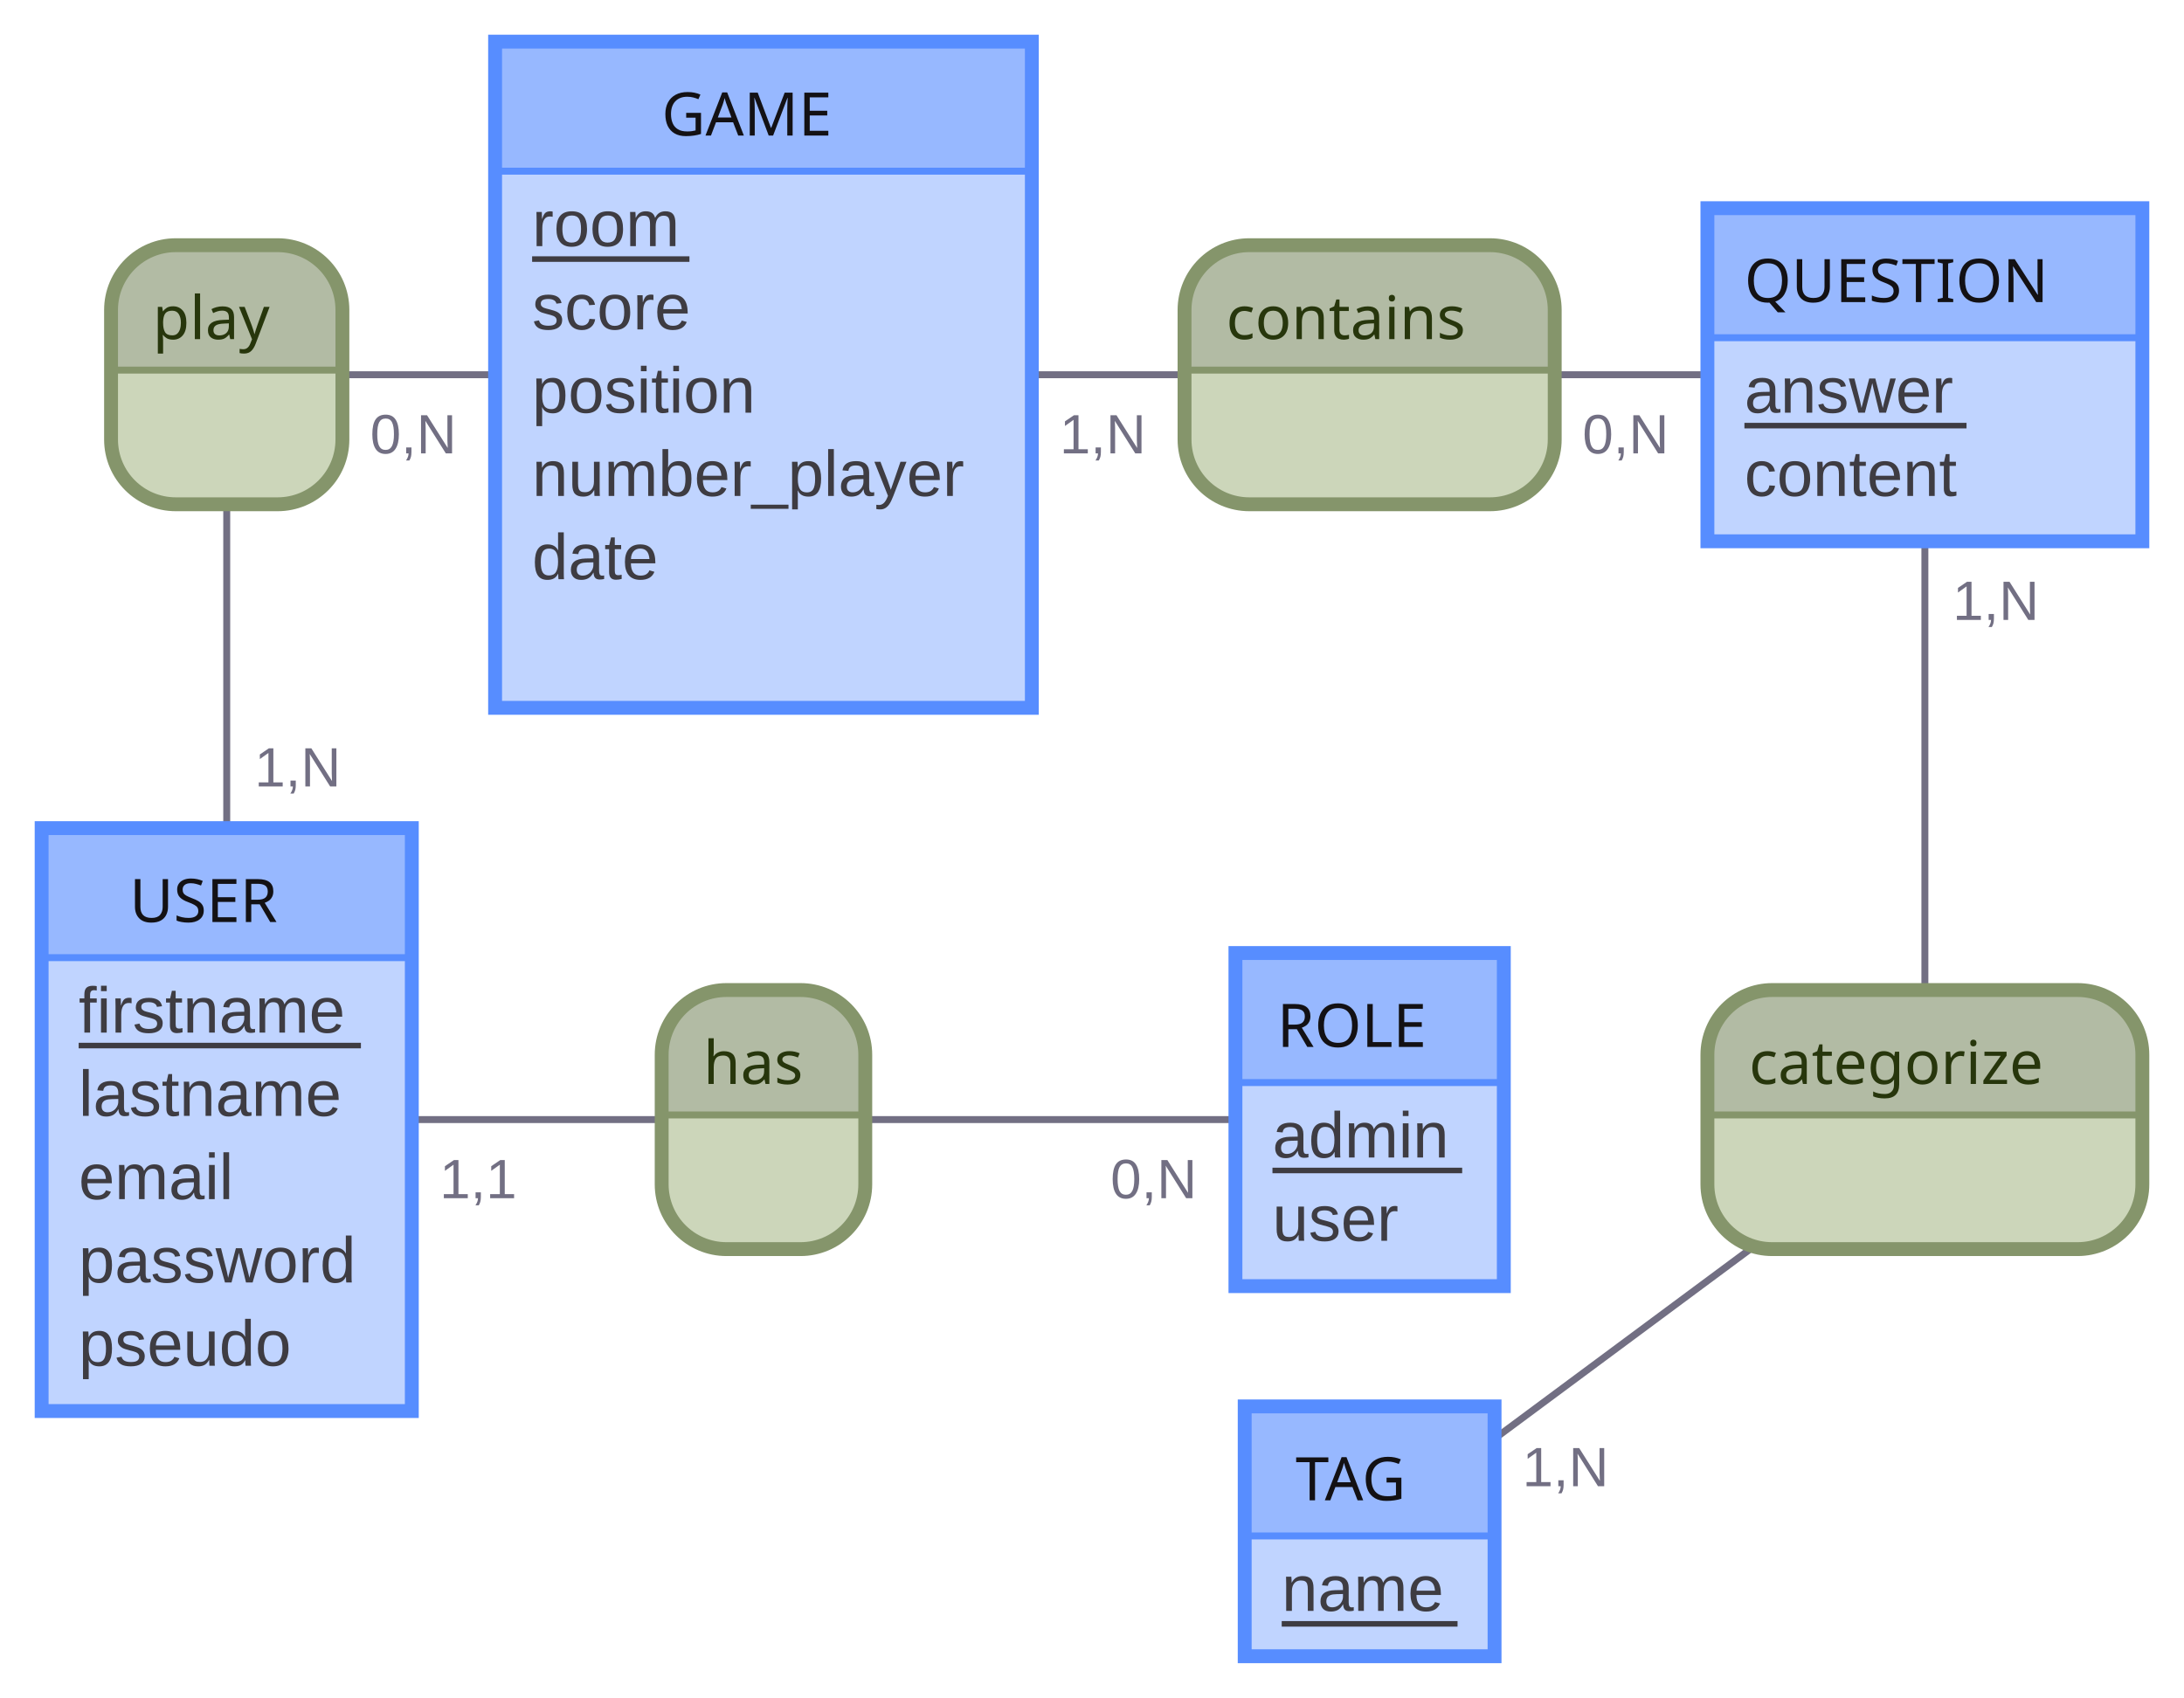
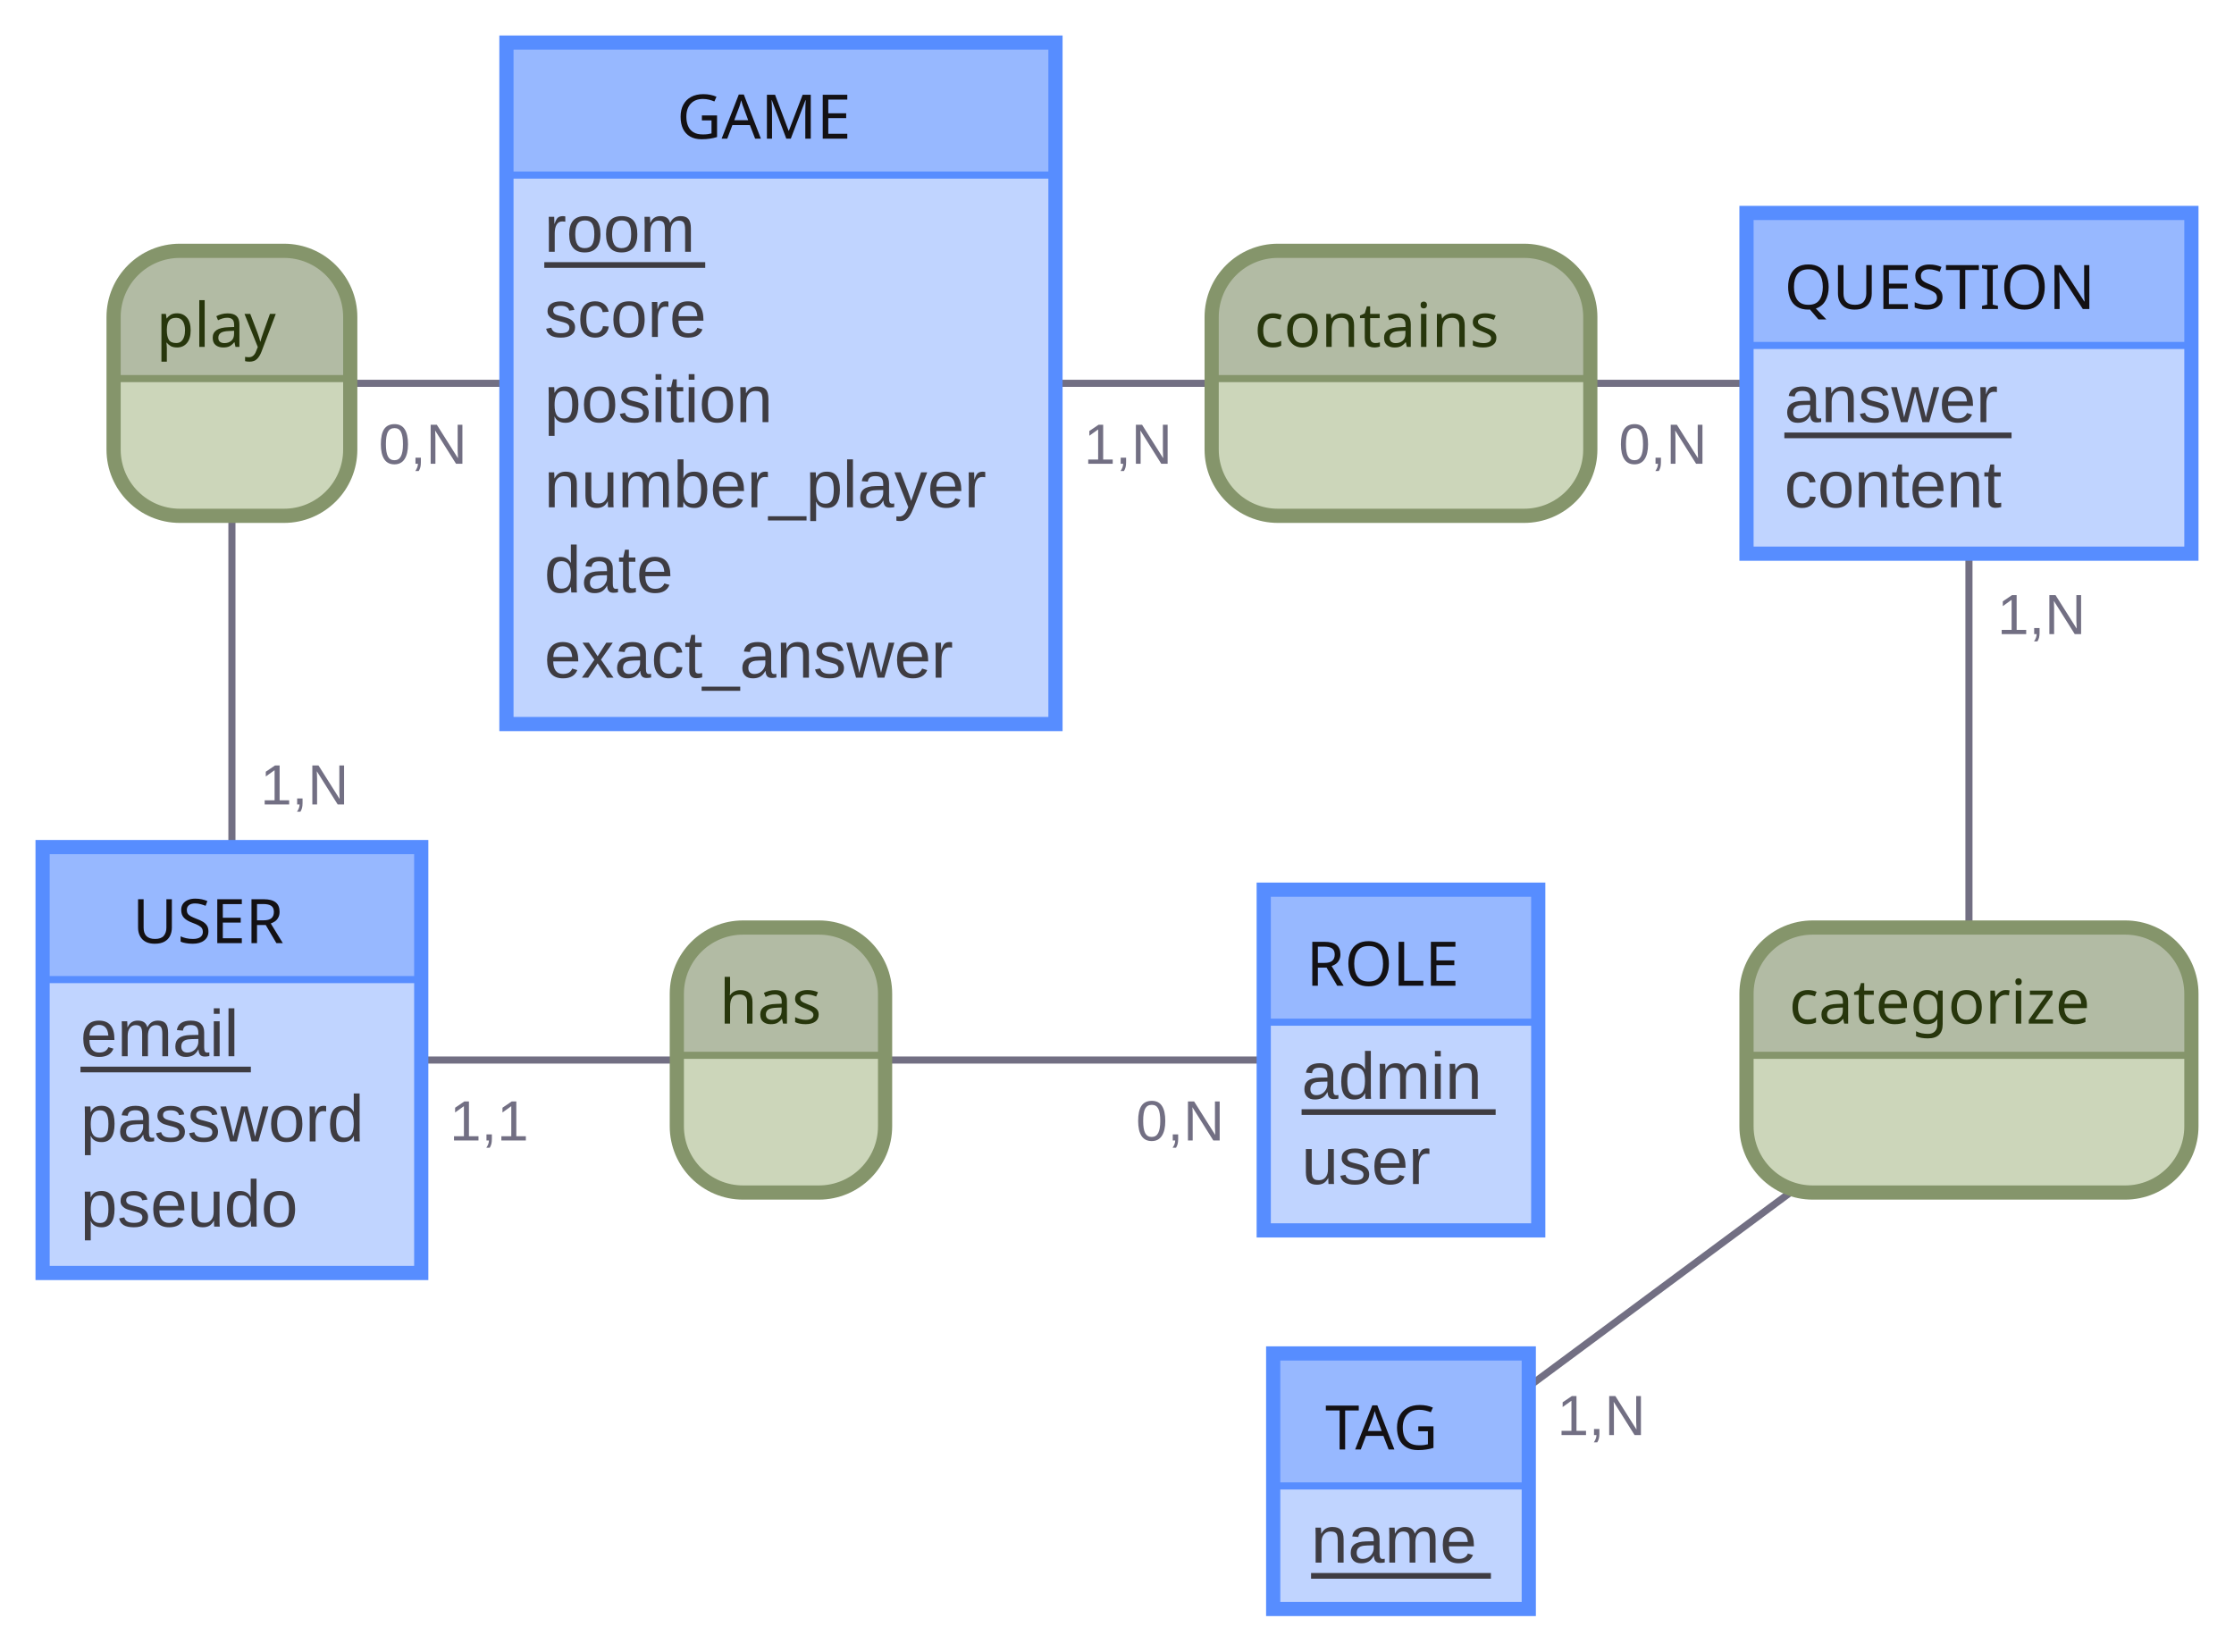
- <svg xmlns="http://www.w3.org/2000/svg" width="472" height="367" view_box="0 0 472 367">\n\n<rect id="frame" x="0" y="0" width="472" height="367" fill="none" stroke="none" stroke-width="0" />
-   <line x1="49" y1="242" x2="165" y2="242" stroke="#726f83" stroke-width="1.5" />
-   <text x="95" y="259.0" fill="#726f83" font-family="Arial" font-size="12">1,1</text>
-   <line x1="296" y1="242" x2="165" y2="242" stroke="#726f83" stroke-width="1.5" />
-   <text x="240" y="259.0" fill="#726f83" font-family="Arial" font-size="12">0,N</text>
+ <svg xmlns="http://www.w3.org/2000/svg" width="472" height="349" view_box="0 0 472 349">\n\n<rect id="frame" x="0" y="0" width="472" height="349" fill="none" stroke="none" stroke-width="0" />
+   <line x1="49" y1="224" x2="165" y2="224" stroke="#726f83" stroke-width="1.5" />
+   <text x="95" y="241.0" fill="#726f83" font-family="Arial" font-size="12">1,1</text>
+   <line x1="296" y1="224" x2="165" y2="224" stroke="#726f83" stroke-width="1.5" />
+   <text x="240" y="241.0" fill="#726f83" font-family="Arial" font-size="12">0,N</text>
  <g id="association-has">
-     <path d="M 173 214 a 14 14 90 0 1 14 14 V 241 h -44 V 228 a 14 14 90 0 1 14 -14" fill="#b2bba4" stroke="#b2bba4" stroke-width="0" />
-     <path d="M 187 241.0 v 15 a 14 14 90 0 1 -14 14 H 157 a 14 14 90 0 1 -14 -14 V 241.0 H 44" fill="#ccd6ba" stroke="#ccd6ba" stroke-width="0" />
-     <rect x="143" y="214" width="44" height="56" fill="none" rx="14" stroke="#85956b" stroke-width="3" />
-     <line x1="143" y1="241" x2="187" y2="241" stroke="#85956b" stroke-width="1.5" />
-     <text x="152" y="234.3" fill="#27360c" font-family="Arial Black" font-size="13">has</text>
+     <path d="M 173 196 a 14 14 90 0 1 14 14 V 223 h -44 V 210 a 14 14 90 0 1 14 -14" fill="#b2bba4" stroke="#b2bba4" stroke-width="0" />
+     <path d="M 187 223.0 v 15 a 14 14 90 0 1 -14 14 H 157 a 14 14 90 0 1 -14 -14 V 223.0 H 44" fill="#ccd6ba" stroke="#ccd6ba" stroke-width="0" />
+     <rect x="143" y="196" width="44" height="56" fill="none" rx="14" stroke="#85956b" stroke-width="3" />
+     <line x1="143" y1="223" x2="187" y2="223" stroke="#85956b" stroke-width="1.5" />
+     <text x="152" y="216.3" fill="#27360c" font-family="Arial Black" font-size="13">has</text>
  </g>
  <line x1="165" y1="81" x2="49" y2="81" stroke="#726f83" stroke-width="1.5" />
  <text x="80" y="98.0" fill="#726f83" font-family="Arial" font-size="12">0,N</text>
-   <line x1="49" y1="242" x2="49" y2="81" stroke="#726f83" stroke-width="1.5" />
+   <line x1="49" y1="224" x2="49" y2="81" stroke="#726f83" stroke-width="1.5" />
  <text x="55.0" y="170" fill="#726f83" font-family="Arial" font-size="12">1,N</text>
  <g id="association-play">
    <path d="M 60 53 a 14 14 90 0 1 14 14 V 80 h -50 V 67 a 14 14 90 0 1 14 -14" fill="#b2bba4" stroke="#b2bba4" stroke-width="0" />
    <path d="M 74 80.0 v 15 a 14 14 90 0 1 -14 14 H 38 a 14 14 90 0 1 -14 -14 V 80.0 H 50" fill="#ccd6ba" stroke="#ccd6ba" stroke-width="0" />
    <rect x="24" y="53" width="50" height="56" fill="none" rx="14" stroke="#85956b" stroke-width="3" />
    <line x1="24" y1="80" x2="74" y2="80" stroke="#85956b" stroke-width="1.5" />
    <text x="33" y="73.3" fill="#27360c" font-family="Arial Black" font-size="13">play</text>
  </g>
  <line x1="165" y1="81" x2="296" y2="81" stroke="#726f83" stroke-width="1.5" />
  <text x="229" y="98.0" fill="#726f83" font-family="Arial" font-size="12">1,N</text>
  <line x1="416" y1="81" x2="296" y2="81" stroke="#726f83" stroke-width="1.5" />
  <text x="342" y="98.0" fill="#726f83" font-family="Arial" font-size="12">0,N</text>
  <g id="association-contains">
    <path d="M 322 53 a 14 14 90 0 1 14 14 V 80 h -80 V 67 a 14 14 90 0 1 14 -14" fill="#b2bba4" stroke="#b2bba4" stroke-width="0" />
    <path d="M 336 80.0 v 15 a 14 14 90 0 1 -14 14 H 270 a 14 14 90 0 1 -14 -14 V 80.0 H 80" fill="#ccd6ba" stroke="#ccd6ba" stroke-width="0" />
    <rect x="256" y="53" width="80" height="56" fill="none" rx="14" stroke="#85956b" stroke-width="3" />
    <line x1="256" y1="80" x2="336" y2="80" stroke="#85956b" stroke-width="1.5" />
    <text x="265" y="73.3" fill="#27360c" font-family="Arial Black" font-size="13">contains</text>
  </g>
-   <line x1="416" y1="81" x2="416" y2="242" stroke="#726f83" stroke-width="1.5" />
+   <line x1="416" y1="81" x2="416" y2="224" stroke="#726f83" stroke-width="1.5" />
  <text x="422.0" y="134" fill="#726f83" font-family="Arial" font-size="12">1,N</text>
-   <line x1="296" y1="331" x2="416" y2="242" stroke="#726f83" stroke-width="1.5" />
-   <text x="329" y="321.25" fill="#726f83" font-family="Arial" font-size="12">1,N</text>
+   <line x1="296" y1="313" x2="416" y2="224" stroke="#726f83" stroke-width="1.5" />
+   <text x="329" y="303.25" fill="#726f83" font-family="Arial" font-size="12">1,N</text>
  <g id="association-categorize">
-     <path d="M 449 214 a 14 14 90 0 1 14 14 V 241 h -94 V 228 a 14 14 90 0 1 14 -14" fill="#b2bba4" stroke="#b2bba4" stroke-width="0" />
-     <path d="M 463 241.0 v 15 a 14 14 90 0 1 -14 14 H 383 a 14 14 90 0 1 -14 -14 V 241.0 H 94" fill="#ccd6ba" stroke="#ccd6ba" stroke-width="0" />
-     <rect x="369" y="214" width="94" height="56" fill="none" rx="14" stroke="#85956b" stroke-width="3" />
-     <line x1="369" y1="241" x2="463" y2="241" stroke="#85956b" stroke-width="1.5" />
-     <text x="378" y="234.3" fill="#27360c" font-family="Arial Black" font-size="13">categorize</text>
+     <path d="M 449 196 a 14 14 90 0 1 14 14 V 223 h -94 V 210 a 14 14 90 0 1 14 -14" fill="#b2bba4" stroke="#b2bba4" stroke-width="0" />
+     <path d="M 463 223.0 v 15 a 14 14 90 0 1 -14 14 H 383 a 14 14 90 0 1 -14 -14 V 223.0 H 94" fill="#ccd6ba" stroke="#ccd6ba" stroke-width="0" />
+     <rect x="369" y="196" width="94" height="56" fill="none" rx="14" stroke="#85956b" stroke-width="3" />
+     <line x1="369" y1="223" x2="463" y2="223" stroke="#85956b" stroke-width="1.5" />
+     <text x="378" y="216.3" fill="#27360c" font-family="Arial Black" font-size="13">categorize</text>
  </g>
  <g id="entity-ROLE">
    <g id="frame-ROLE">
-       <rect x="267" y="206" width="58" height="28" fill="#97b8ff" stroke="#97b8ff" stroke-width="0" />
-       <rect x="267" y="234.0" width="58" height="44" fill="#c0d4ff" stroke="#c0d4ff" stroke-width="0" />
-       <rect x="267" y="206" width="58" height="72" fill="none" stroke="#578dff" stroke-width="3" />
-       <line x1="267" y1="234" x2="325" y2="234" stroke="#578dff" stroke-width="1.5" />
+       <rect x="267" y="188" width="58" height="28" fill="#97b8ff" stroke="#97b8ff" stroke-width="0" />
+       <rect x="267" y="216.0" width="58" height="44" fill="#c0d4ff" stroke="#c0d4ff" stroke-width="0" />
+       <rect x="267" y="188" width="58" height="72" fill="none" stroke="#578dff" stroke-width="3" />
+       <line x1="267" y1="216" x2="325" y2="216" stroke="#578dff" stroke-width="1.5" />
    </g>
-     <text x="276" y="226.3" fill="#131114" font-family="Arial Black" font-size="13">ROLE</text>
-     <text x="275" y="250.2" fill="#3e3c42" font-family="Arial" font-size="14">admin</text>
-     <line x1="275" y1="253" x2="316" y2="253" stroke="#3e3c42" stroke-width="1.2" />
-     <text x="275" y="268.2" fill="#3e3c42" font-family="Arial" font-size="14">user</text>
+     <text x="276" y="208.3" fill="#131114" font-family="Arial Black" font-size="13">ROLE</text>
+     <text x="275" y="232.2" fill="#3e3c42" font-family="Arial" font-size="14">admin</text>
+     <line x1="275" y1="235" x2="316" y2="235" stroke="#3e3c42" stroke-width="1.2" />
+     <text x="275" y="250.2" fill="#3e3c42" font-family="Arial" font-size="14">user</text>
  </g>
  <g id="entity-GAME">
    <g id="frame-GAME">
      <rect x="107" y="9" width="116" height="28" fill="#97b8ff" stroke="#97b8ff" stroke-width="0" />
      <rect x="107" y="37.0" width="116" height="116" fill="#c0d4ff" stroke="#c0d4ff" stroke-width="0" />
      <rect x="107" y="9" width="116" height="144" fill="none" stroke="#578dff" stroke-width="3" />
      <line x1="107" y1="37" x2="223" y2="37" stroke="#578dff" stroke-width="1.5" />
    </g>
    <text x="143" y="29.3" fill="#131114" font-family="Arial Black" font-size="13">GAME</text>
    <text x="115" y="53.2" fill="#3e3c42" font-family="Arial" font-size="14">room</text>
    <line x1="115" y1="56" x2="149" y2="56" stroke="#3e3c42" stroke-width="1.2" />
    <text x="115" y="71.2" fill="#3e3c42" font-family="Arial" font-size="14">score</text>
    <text x="115" y="89.2" fill="#3e3c42" font-family="Arial" font-size="14">position</text>
    <text x="115" y="107.2" fill="#3e3c42" font-family="Arial" font-size="14">number_player</text>
    <text x="115" y="125.2" fill="#3e3c42" font-family="Arial" font-size="14">date</text>
+     <text x="115" y="143.2" fill="#3e3c42" font-family="Arial" font-size="14">exact_answer</text>
  </g>
  <g id="entity-TAG">
    <g id="frame-TAG">
-       <rect x="269" y="304" width="54" height="28" fill="#97b8ff" stroke="#97b8ff" stroke-width="0" />
-       <rect x="269" y="332.0" width="54" height="26" fill="#c0d4ff" stroke="#c0d4ff" stroke-width="0" />
-       <rect x="269" y="304" width="54" height="54" fill="none" stroke="#578dff" stroke-width="3" />
-       <line x1="269" y1="332" x2="323" y2="332" stroke="#578dff" stroke-width="1.5" />
+       <rect x="269" y="286" width="54" height="28" fill="#97b8ff" stroke="#97b8ff" stroke-width="0" />
+       <rect x="269" y="314.0" width="54" height="26" fill="#c0d4ff" stroke="#c0d4ff" stroke-width="0" />
+       <rect x="269" y="286" width="54" height="54" fill="none" stroke="#578dff" stroke-width="3" />
+       <line x1="269" y1="314" x2="323" y2="314" stroke="#578dff" stroke-width="1.5" />
    </g>
-     <text x="280" y="324.3" fill="#131114" font-family="Arial Black" font-size="13">TAG</text>
-     <text x="277" y="348.2" fill="#3e3c42" font-family="Arial" font-size="14">name</text>
-     <line x1="277" y1="351" x2="315" y2="351" stroke="#3e3c42" stroke-width="1.2" />
+     <text x="280" y="306.3" fill="#131114" font-family="Arial Black" font-size="13">TAG</text>
+     <text x="277" y="330.2" fill="#3e3c42" font-family="Arial" font-size="14">name</text>
+     <line x1="277" y1="333" x2="315" y2="333" stroke="#3e3c42" stroke-width="1.2" />
  </g>
  <g id="entity-QUESTION">
    <g id="frame-QUESTION">
      <rect x="369" y="45" width="94" height="28" fill="#97b8ff" stroke="#97b8ff" stroke-width="0" />
      <rect x="369" y="73.0" width="94" height="44" fill="#c0d4ff" stroke="#c0d4ff" stroke-width="0" />
      <rect x="369" y="45" width="94" height="72" fill="none" stroke="#578dff" stroke-width="3" />
      <line x1="369" y1="73" x2="463" y2="73" stroke="#578dff" stroke-width="1.5" />
    </g>
    <text x="377" y="65.3" fill="#131114" font-family="Arial Black" font-size="13">QUESTION</text>
    <text x="377" y="89.2" fill="#3e3c42" font-family="Arial" font-size="14">answer</text>
    <line x1="377" y1="92" x2="425" y2="92" stroke="#3e3c42" stroke-width="1.2" />
    <text x="377" y="107.2" fill="#3e3c42" font-family="Arial" font-size="14">content</text>
  </g>
  <g id="entity-USER">
    <g id="frame-USER">
      <rect x="9" y="179" width="80" height="28" fill="#97b8ff" stroke="#97b8ff" stroke-width="0" />
-       <rect x="9" y="207.0" width="80" height="98" fill="#c0d4ff" stroke="#c0d4ff" stroke-width="0" />
-       <rect x="9" y="179" width="80" height="126" fill="none" stroke="#578dff" stroke-width="3" />
+       <rect x="9" y="207.0" width="80" height="62" fill="#c0d4ff" stroke="#c0d4ff" stroke-width="0" />
+       <rect x="9" y="179" width="80" height="90" fill="none" stroke="#578dff" stroke-width="3" />
      <line x1="9" y1="207" x2="89" y2="207" stroke="#578dff" stroke-width="1.5" />
    </g>
    <text x="28" y="199.3" fill="#131114" font-family="Arial Black" font-size="13">USER</text>
-     <text x="17" y="223.2" fill="#3e3c42" font-family="Arial" font-size="14">firstname</text>
-     <line x1="17" y1="226" x2="78" y2="226" stroke="#3e3c42" stroke-width="1.2" />
-     <text x="17" y="241.2" fill="#3e3c42" font-family="Arial" font-size="14">lastname</text>
-     <text x="17" y="259.2" fill="#3e3c42" font-family="Arial" font-size="14">email</text>
-     <text x="17" y="277.2" fill="#3e3c42" font-family="Arial" font-size="14">password</text>
-     <text x="17" y="295.2" fill="#3e3c42" font-family="Arial" font-size="14">pseudo</text>
+     <text x="17" y="223.2" fill="#3e3c42" font-family="Arial" font-size="14">email</text>
+     <line x1="17" y1="226" x2="53" y2="226" stroke="#3e3c42" stroke-width="1.2" />
+     <text x="17" y="241.2" fill="#3e3c42" font-family="Arial" font-size="14">password</text>
+     <text x="17" y="259.2" fill="#3e3c42" font-family="Arial" font-size="14">pseudo</text>
  </g>
</svg>
